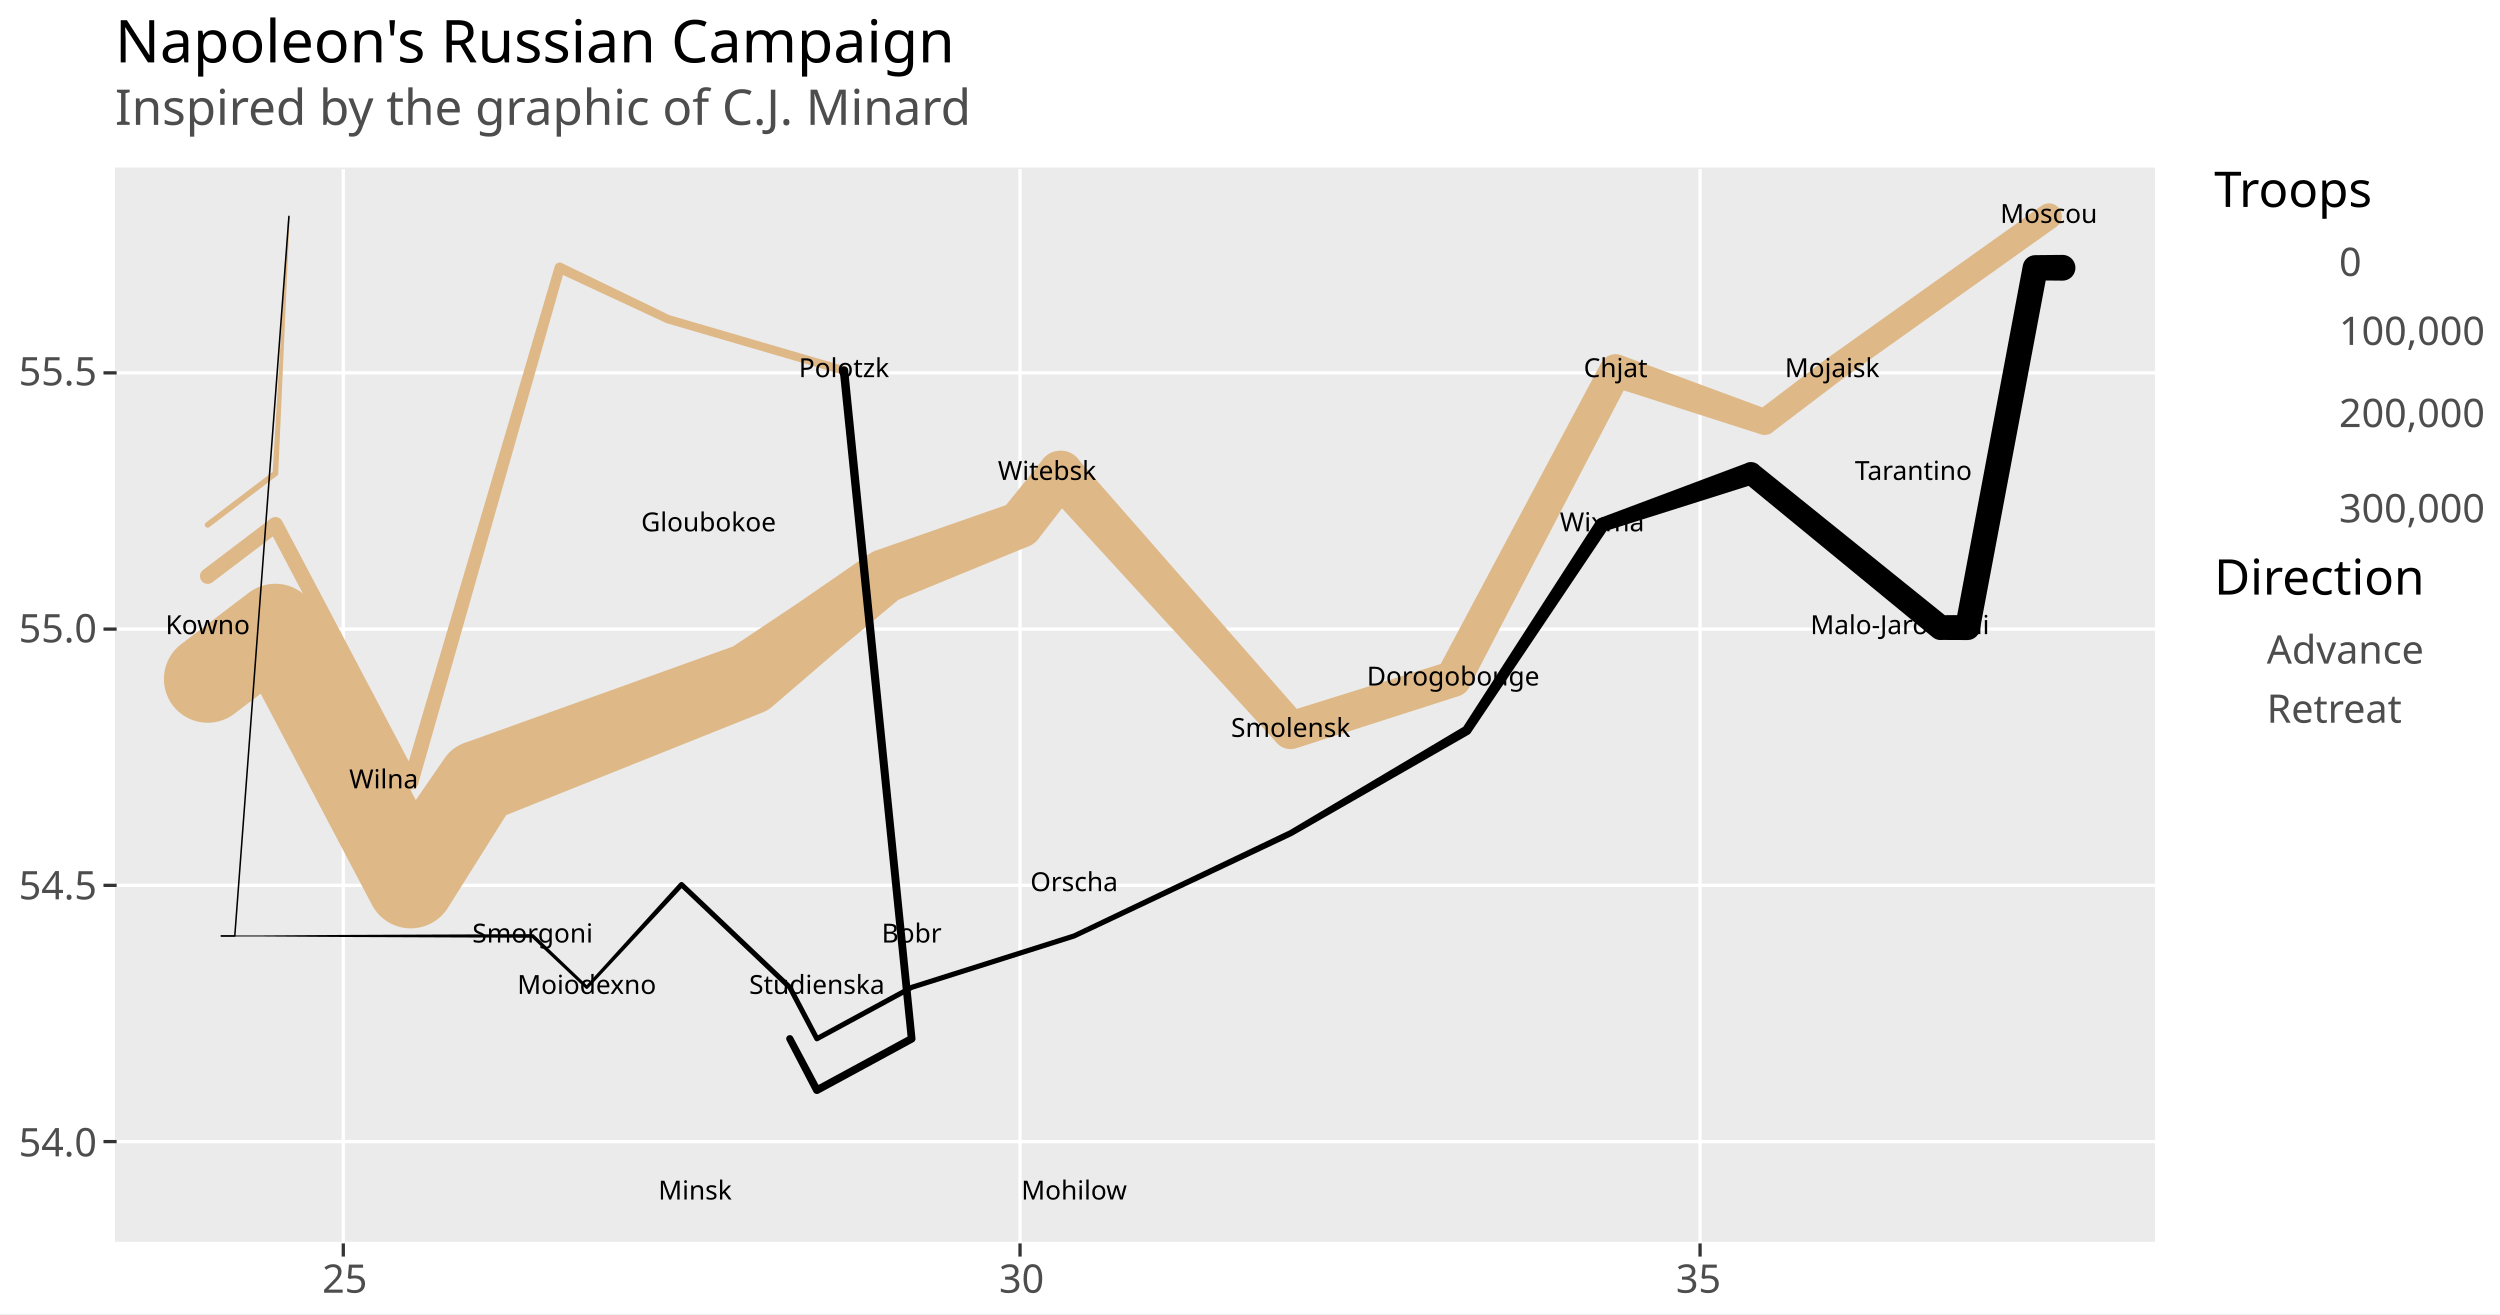
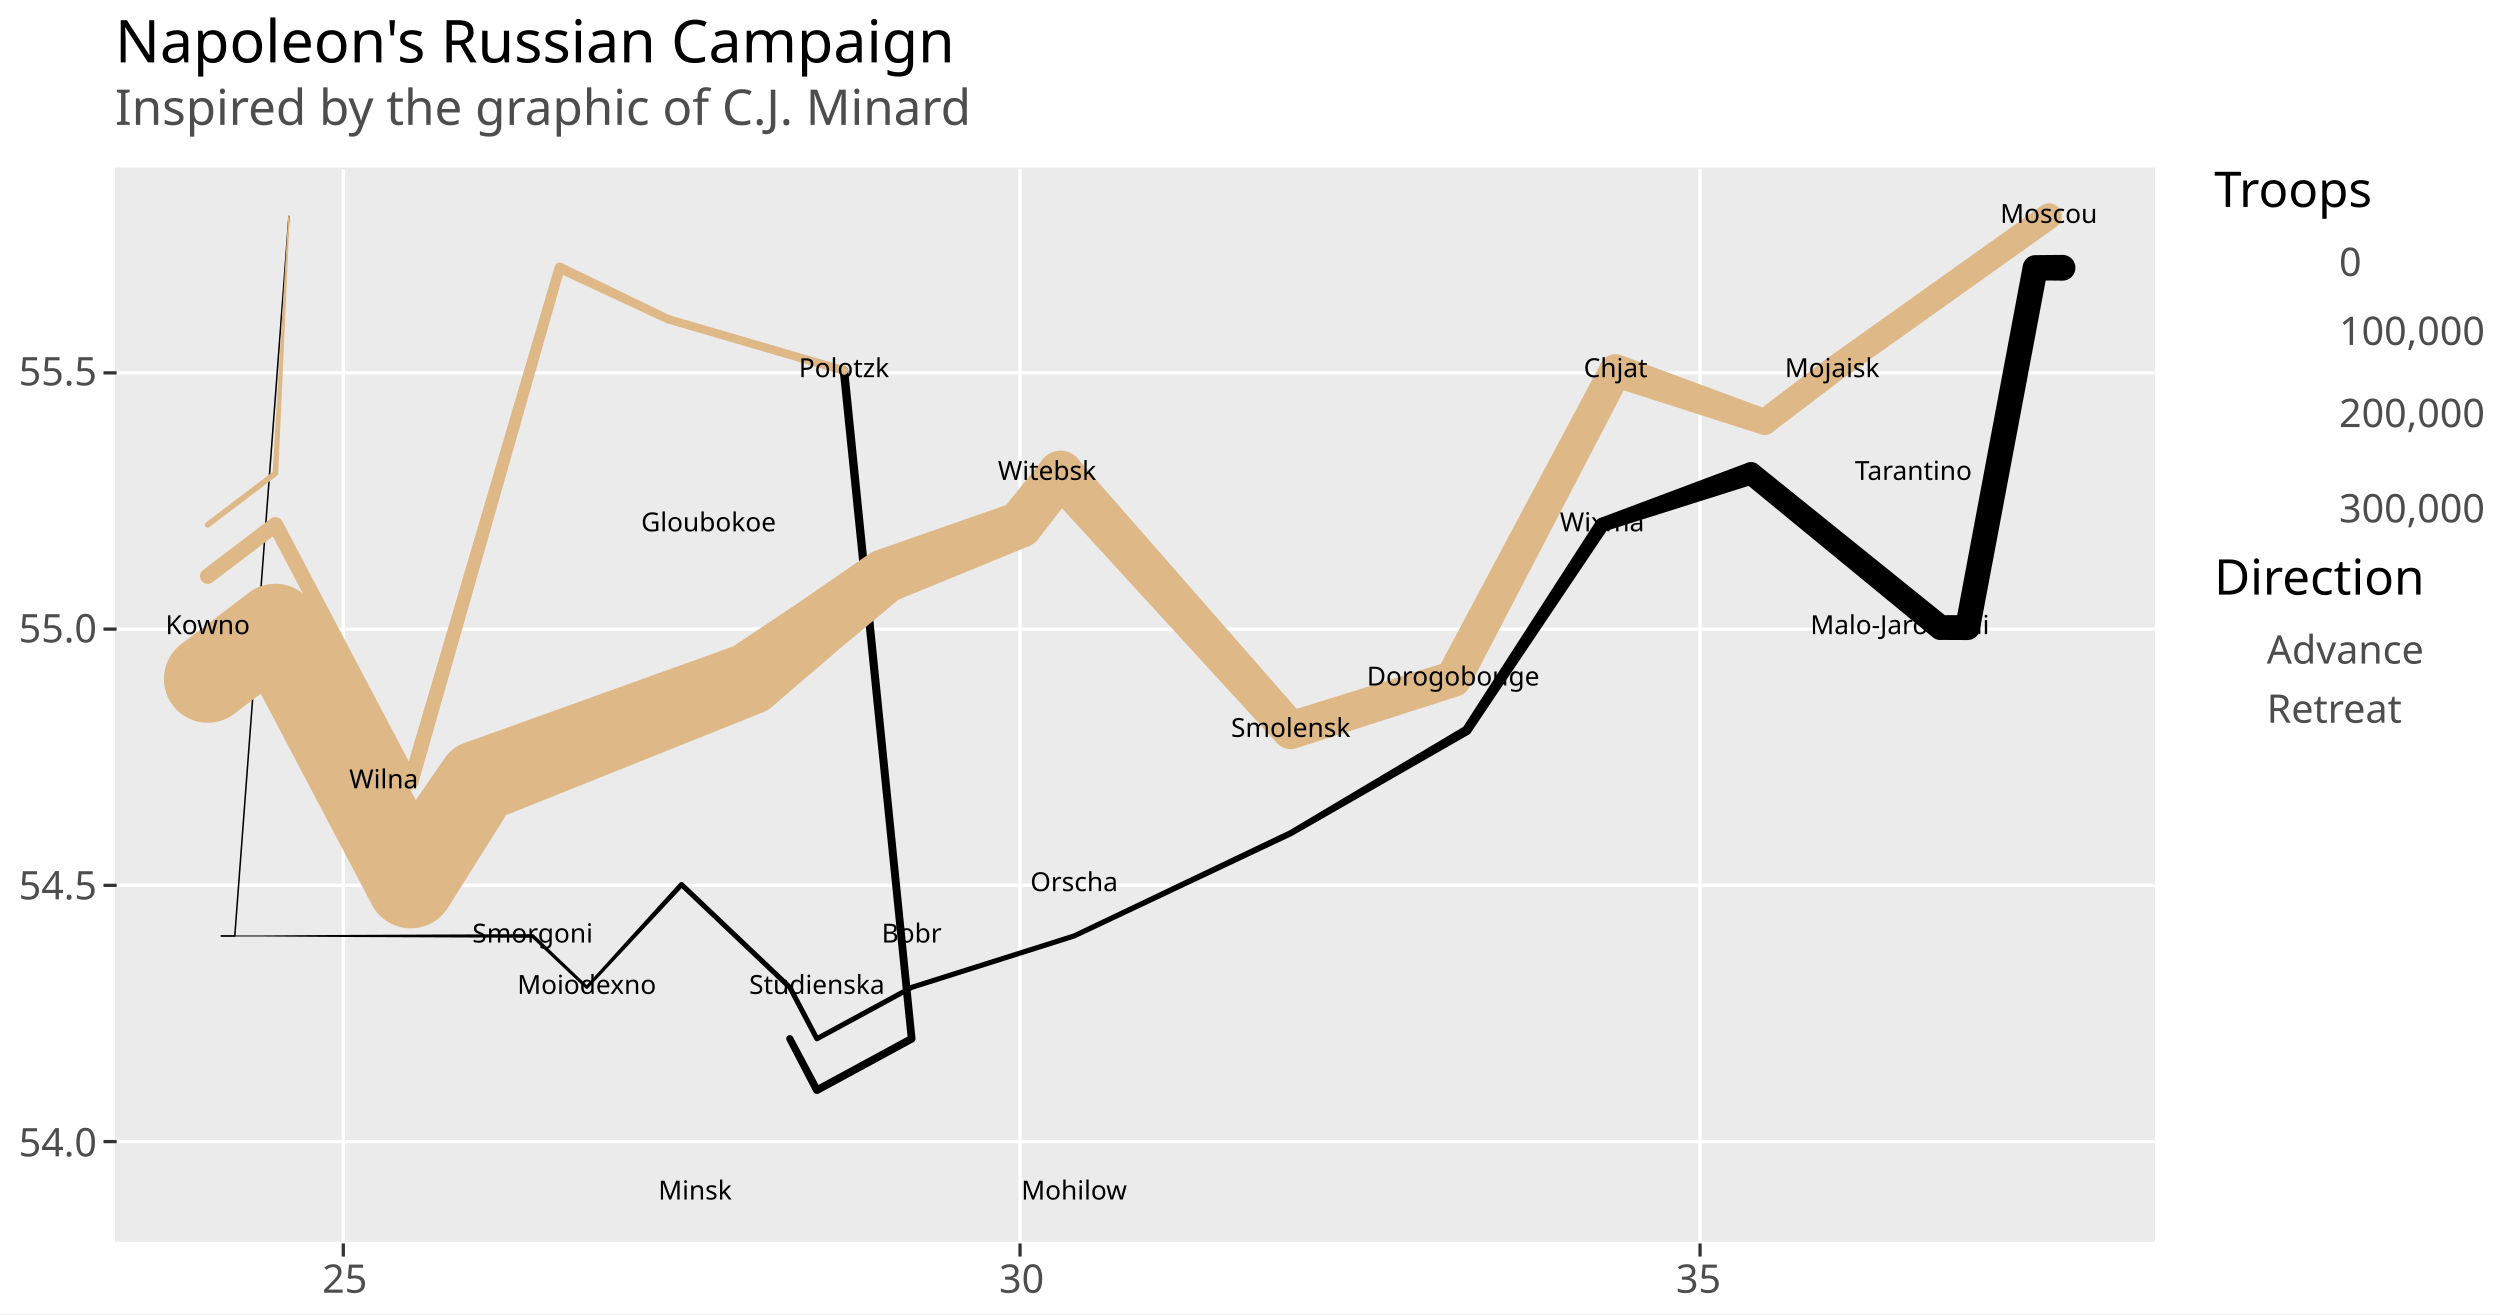
<svg xmlns="http://www.w3.org/2000/svg" version="1.1" class="marks" width="761" height="400" viewBox="0 0 761 400">
  <rect width="761" height="400" fill="white" />
  <g fill="none" stroke-miterlimit="10" transform="translate(35,51)">
    <g class="mark-group role-frame root" role="graphics-object" aria-roledescription="group mark container">
      <g transform="translate(0,0)">
        <path class="background" aria-hidden="true" d="M0,0h621v327h-621Z" fill="#EBEBEB" />
        <g>
          <g class="mark-group role-axis" aria-hidden="true">
            <g transform="translate(0.5,327.5)">
              <path class="background" aria-hidden="true" d="M0,0h0v0h0Z" pointer-events="none" />
              <g>
                <g class="mark-rule role-axis-grid" pointer-events="none">
                  <line transform="translate(69,-327)" x2="0" y2="327" stroke="#FFFFFF" stroke-width="1" opacity="1" />
                  <line transform="translate(275,-327)" x2="0" y2="327" stroke="#FFFFFF" stroke-width="1" opacity="1" />
                  <line transform="translate(482,-327)" x2="0" y2="327" stroke="#FFFFFF" stroke-width="1" opacity="1" />
                </g>
              </g>
              <path class="foreground" aria-hidden="true" d="" pointer-events="none" display="none" />
            </g>
          </g>
          <g class="mark-group role-axis" aria-hidden="true">
            <g transform="translate(0.5,0.5)">
              <path class="background" aria-hidden="true" d="M0,0h0v0h0Z" pointer-events="none" />
              <g>
                <g class="mark-rule role-axis-grid" pointer-events="none">
                  <line transform="translate(0,296)" x2="621" y2="0" stroke="#FFFFFF" stroke-width="1" opacity="1" />
                  <line transform="translate(0,218)" x2="621" y2="0" stroke="#FFFFFF" stroke-width="1" opacity="1" />
                  <line transform="translate(0,140)" x2="621" y2="0" stroke="#FFFFFF" stroke-width="1" opacity="1" />
                  <line transform="translate(0,62)" x2="621" y2="0" stroke="#FFFFFF" stroke-width="1" opacity="1" />
                </g>
              </g>
              <path class="foreground" aria-hidden="true" d="" pointer-events="none" display="none" />
            </g>
          </g>
          <g class="mark-group role-axis" role="graphics-symbol" aria-roledescription="axis" aria-label="X-axis for a linear scale with values from 23 to 38">
            <g transform="translate(0.5,327.5)">
              <path class="background" aria-hidden="true" d="M0,0h0v0h0Z" pointer-events="none" />
              <g>
                <g class="mark-rule role-axis-tick" pointer-events="none">
                  <line transform="translate(69,0)" x2="0" y2="4" stroke="#333333" stroke-width="1" opacity="1" />
                  <line transform="translate(275,0)" x2="0" y2="4" stroke="#333333" stroke-width="1" opacity="1" />
                  <line transform="translate(482,0)" x2="0" y2="4" stroke="#333333" stroke-width="1" opacity="1" />
                </g>
                <g class="mark-text role-axis-label" pointer-events="none">
                  <text text-anchor="middle" transform="translate(69.43497,15)" font-family="sans-serif" font-size="12px" fill="#4D4D4D" opacity="1">25</text>
                  <text text-anchor="middle" transform="translate(275.4735,15)" font-family="sans-serif" font-size="12px" fill="#4D4D4D" opacity="1">30</text>
                  <text text-anchor="middle" transform="translate(481.5119,15)" font-family="sans-serif" font-size="12px" fill="#4D4D4D" opacity="1">35</text>
                </g>
              </g>
              <path class="foreground" aria-hidden="true" d="" pointer-events="none" display="none" />
            </g>
          </g>
          <g class="mark-group role-axis" role="graphics-symbol" aria-roledescription="axis" aria-label="Y-axis for a linear scale with values from 53.8 to 55.9">
            <g transform="translate(0.5,0.5)">
              <path class="background" aria-hidden="true" d="M0,0h0v0h0Z" pointer-events="none" />
              <g>
                <g class="mark-rule role-axis-tick" pointer-events="none">
                  <line transform="translate(0,296)" x2="-4" y2="0" stroke="#333333" stroke-width="1" opacity="1" />
                  <line transform="translate(0,218)" x2="-4" y2="0" stroke="#333333" stroke-width="1" opacity="1" />
                  <line transform="translate(0,140)" x2="-4" y2="0" stroke="#333333" stroke-width="1" opacity="1" />
                  <line transform="translate(0,62)" x2="-4" y2="0" stroke="#333333" stroke-width="1" opacity="1" />
                </g>
                <g class="mark-text role-axis-label" pointer-events="none">
                  <text text-anchor="end" transform="translate(-6,300.4904)" font-family="sans-serif" font-size="12px" fill="#4D4D4D" opacity="1">54.0</text>
                  <text text-anchor="end" transform="translate(-6,222.2608)" font-family="sans-serif" font-size="12px" fill="#4D4D4D" opacity="1">54.5</text>
                  <text text-anchor="end" transform="translate(-6,144.0311)" font-family="sans-serif" font-size="12px" fill="#4D4D4D" opacity="1">55.0</text>
                  <text text-anchor="end" transform="translate(-6,65.80144)" font-family="sans-serif" font-size="12px" fill="#4D4D4D" opacity="1">55.5</text>
                </g>
              </g>
              <path class="foreground" aria-hidden="true" d="" pointer-events="none" display="none" />
            </g>
          </g>
          <g class="mark-group role-scope layer_0_pathgroup" role="graphics-object" aria-roledescription="group mark container">
            <g transform="translate(0,0)">
              <path class="background" aria-hidden="true" d="M0,0h621v327h-621Z" />
              <g>
                <g class="mark-trail role-mark layer_0_marks" clip-path="url(#clip39)" role="graphics-object" aria-roledescription="trail mark container">
+                   <path aria-label="Direction: R; Troops: 100000; direction: R; group: 1" role="graphics-symbol" aria-roledescription="trail mark" d="M592.773,34.431L584.531,34.353A3.843,3.843,0,1,1,584.531,26.666L592.773,26.588A3.922,3.922,0,1,1,592.773,34.431ZM588.308,31.22L567.666,140.734A3.804,3.804,0,0,1,560.189,139.328L580.754,29.799A3.843,3.843,0,1,1,588.308,31.22ZM563.927,143.835L555.686,143.796A3.765,3.765,0,1,1,555.686,136.266L563.927,136.227A3.804,3.804,0,1,1,563.927,143.835ZM553.31,142.951L495.842,95.74A3.412,3.412,0,1,1,500.148,90.447L558.062,137.111A3.765,3.765,0,1,1,553.31,142.951ZM499.108,96.318L453.37,110.778A2.157,2.157,0,1,1,451.963,106.7L496.882,89.868A3.412,3.412,0,1,1,499.108,96.318ZM454.468,109.925L412.671,172.121A1.451,1.451,0,1,1,410.247,170.525L450.865,107.553A2.157,2.157,0,1,1,454.468,109.925ZM412.191,172.576L358.364,203.428A0.941,0.941,0,1,1,357.414,201.802L410.727,170.07A1.451,1.451,0,1,1,412.191,172.576ZM358.292,203.465L292.293,234.615A0.784,0.784,0,1,1,291.62,233.198L357.485,201.765A0.941,0.941,0,1,1,358.292,203.465ZM292.193,234.654L242.744,250.3A0.784,0.784,0,1,1,242.271,248.805L291.72,233.159A0.784,0.784,0,1,1,292.193,234.654ZM242.881,250.242L214.036,265.888A0.784,0.784,0,1,1,213.288,264.509L242.133,248.863A0.784,0.784,0,1,1,242.881,250.242ZM212.968,265.564L204.726,249.918A0.784,0.784,0,1,1,206.114,249.187L214.356,264.833A0.784,0.784,0,1,1,212.968,265.564ZM204.88,250.121L171.914,218.83A0.784,0.784,0,1,1,172.994,217.692L205.96,248.984A0.784,0.784,0,1,1,204.88,250.121ZM173.031,218.792L143.955,249.872A0.471,0.471,0,1,1,143.263,249.234L171.878,217.729A0.784,0.784,0,1,1,173.031,218.792ZM143.285,249.894L126.748,234.305A0.549,0.549,0,1,1,127.504,233.509L143.933,249.211A0.471,0.471,0,1,1,143.285,249.894ZM127.126,234.456L69.435,234.22A0.314,0.314,0,1,1,69.435,233.593L127.126,233.358A0.549,0.549,0,1,1,127.126,234.456ZM69.435,234.22L44.71,234.064A0.157,0.157,0,1,1,44.71,233.75L69.435,233.593A0.314,0.314,0,1,1,69.435,234.22ZM44.71,234.064L36.469,234.064A0.157,0.157,0,1,1,36.469,233.75L44.71,233.75A0.157,0.157,0,1,1,44.71,234.064ZM36.469,234.064L32.348,234.064A0.157,0.157,0,1,1,32.348,233.75L36.469,233.75A0.157,0.157,0,1,1,36.469,234.064Z" fill="#000000" fill-opacity="1" />
+                 </g>
+               </g>
+               <path class="foreground" aria-hidden="true" d="" display="none" />
+             </g>
+             <g transform="translate(0,0)">
+               <path class="background" aria-hidden="true" d="M0,0h621v327h-621Z" />
+               <g>
+                 <g class="mark-trail role-mark layer_0_marks" clip-path="url(#clip40)" role="graphics-object" aria-roledescription="trail mark container">
+                   <path aria-label="Direction: R; Troops: 33000; direction: R; group: 2" role="graphics-symbol" aria-roledescription="trail mark" d="M223.191,61.671L243.678,265.08A1.176,1.176,0,1,1,241.337,265.317L220.616,61.932A1.294,1.294,0,1,1,223.191,61.671ZM243.068,266.233L214.223,281.879A1.176,1.176,0,1,1,213.101,279.81L241.946,264.164A1.176,1.176,0,1,1,243.068,266.233ZM212.621,281.393L204.449,265.71A1.098,1.098,0,1,1,206.392,264.687L214.703,280.296A1.176,1.176,0,1,1,212.621,281.393Z" fill="#000000" fill-opacity="1" />
+                 </g>
+               </g>
+               <path class="foreground" aria-hidden="true" d="" display="none" />
+             </g>
+             <g transform="translate(0,0)">
+               <path class="background" aria-hidden="true" d="M0,0h621v327h-621Z" />
+               <g>
+                 <g class="mark-trail role-mark layer_0_marks" clip-path="url(#clip41)" role="graphics-object" aria-roledescription="trail mark container">
+                   <path aria-label="Direction: R; Troops: 6000; direction: R; group: 3" role="graphics-symbol" aria-roledescription="trail mark" d="M53.187,14.881L36.703,233.924A0.235,0.235,0,1,1,36.234,233.889L52.717,14.846A0.235,0.235,0,1,1,53.187,14.881ZM36.469,234.142L32.348,234.142A0.235,0.235,0,1,1,32.348,233.671L36.469,233.671A0.235,0.235,0,1,1,36.469,234.142Z" fill="#000000" fill-opacity="1" />
+                 </g>
+               </g>
+               <path class="foreground" aria-hidden="true" d="" display="none" />
+             </g>
+             <g transform="translate(0,0)">
+               <path class="background" aria-hidden="true" d="M0,0h621v327h-621Z" />
+               <g>
+                 <g class="mark-trail role-mark layer_0_marks" clip-path="url(#clip42)" role="graphics-object" aria-roledescription="trail mark container">
                  <path aria-label="Direction: A; Troops: 340000; direction: A; group: 1" role="graphics-symbol" aria-roledescription="trail mark" d="M20.164,145.058L40.768,129.412A13.333,13.333,0,1,1,56.895,150.65L36.291,166.296A13.333,13.333,0,1,1,20.164,145.058ZM60.628,133.817L101.836,212.047A13.333,13.333,0,1,1,78.242,224.475L37.034,146.245A13.333,13.333,0,1,1,60.628,133.817ZM78.903,210.928L100.162,180.068A12.549,12.549,0,1,1,121.124,193.87L101.175,225.593A13.333,13.333,0,1,1,78.903,210.928ZM106.188,175.237L147.674,160.324A11.765,11.765,0,1,1,156.026,182.322L115.097,198.701A12.549,12.549,0,0,1,106.188,175.237ZM147.674,160.324L189.16,145.412A10.98,10.98,0,1,1,196.956,165.942L156.026,182.322A11.765,11.765,0,1,1,147.674,160.324ZM186.418,146.932L207.97,132.536A9.412,9.412,0,1,1,219.354,147.527L199.699,164.422A10.98,10.98,0,1,1,186.418,146.932ZM207.97,132.536L229.285,117.827A8.235,8.235,0,1,1,239.246,130.944L219.354,147.527A9.412,9.412,0,1,1,207.97,132.536ZM231.343,116.686L272.968,102.14A7.059,7.059,0,1,1,277.979,115.338L237.189,132.084A8.235,8.235,0,1,1,231.343,116.686ZM269.935,104.363L282.451,88.839A6.863,6.863,0,1,1,293.22,97.348L281.012,113.115A7.059,7.059,0,1,1,269.935,104.363ZM292.948,88.515L362.125,167.53A5.686,5.686,0,1,1,353.653,175.116L282.723,97.671A6.863,6.863,0,1,1,292.948,88.515ZM356.174,165.902L405.682,150.443A5.49,5.49,0,1,1,408.994,160.911L359.604,176.744A5.686,5.686,0,1,1,356.174,165.902ZM402.481,153.118L452.377,59.478A4.984,4.984,0,1,1,461.197,64.124L412.196,158.236A5.49,5.49,0,1,1,402.481,153.118ZM458.414,57.09L503.395,73.74A3.922,3.922,0,1,1,500.836,81.154L455.161,66.513A4.984,4.984,0,1,1,458.414,57.09ZM499.744,74.324L520.348,58.678A3.922,3.922,0,1,1,525.091,64.925L504.487,80.571A3.922,3.922,0,1,1,499.744,74.324ZM520.445,58.607L586.378,11.669A3.922,3.922,0,1,1,590.926,18.058L524.994,64.996A3.922,3.922,0,1,1,520.445,58.607Z" fill="#deb887" fill-opacity="1" />
                </g>
              </g>
              <path class="foreground" aria-hidden="true" d="" display="none" />
            </g>
            <g transform="translate(0,0)">
              <path class="background" aria-hidden="true" d="M0,0h621v327h-621Z" />
              <g>
-                 <g class="mark-trail role-mark layer_0_marks" clip-path="url(#clip40)" role="graphics-object" aria-roledescription="trail mark container">
-                   <path aria-label="Direction: R; Troops: 100000; direction: R; group: 1" role="graphics-symbol" aria-roledescription="trail mark" d="M592.773,34.431L584.531,34.353A3.843,3.843,0,1,1,584.531,26.666L592.773,26.588A3.922,3.922,0,1,1,592.773,34.431ZM588.308,31.22L567.666,140.734A3.804,3.804,0,0,1,560.189,139.328L580.754,29.799A3.843,3.843,0,1,1,588.308,31.22ZM563.927,143.835L555.686,143.796A3.765,3.765,0,1,1,555.686,136.266L563.927,136.227A3.804,3.804,0,1,1,563.927,143.835ZM553.31,142.951L495.842,95.74A3.412,3.412,0,1,1,500.148,90.447L558.062,137.111A3.765,3.765,0,1,1,553.31,142.951ZM499.108,96.318L453.37,110.778A2.157,2.157,0,1,1,451.963,106.7L496.882,89.868A3.412,3.412,0,1,1,499.108,96.318ZM454.468,109.925L412.671,172.121A1.451,1.451,0,1,1,410.247,170.525L450.865,107.553A2.157,2.157,0,1,1,454.468,109.925ZM412.191,172.576L358.364,203.428A0.941,0.941,0,1,1,357.414,201.802L410.727,170.07A1.451,1.451,0,1,1,412.191,172.576ZM358.292,203.465L292.293,234.615A0.784,0.784,0,1,1,291.62,233.198L357.485,201.765A0.941,0.941,0,1,1,358.292,203.465ZM292.193,234.654L242.744,250.3A0.784,0.784,0,1,1,242.271,248.805L291.72,233.159A0.784,0.784,0,1,1,292.193,234.654ZM242.881,250.242L214.036,265.888A0.784,0.784,0,1,1,213.288,264.509L242.133,248.863A0.784,0.784,0,1,1,242.881,250.242ZM212.968,265.564L204.726,249.918A0.784,0.784,0,1,1,206.114,249.187L214.356,264.833A0.784,0.784,0,1,1,212.968,265.564ZM204.88,250.121L171.914,218.83A0.784,0.784,0,1,1,172.994,217.692L205.96,248.984A0.784,0.784,0,1,1,204.88,250.121ZM173.031,218.792L143.955,249.872A0.471,0.471,0,1,1,143.263,249.234L171.878,217.729A0.784,0.784,0,1,1,173.031,218.792ZM143.285,249.894L126.748,234.305A0.549,0.549,0,1,1,127.504,233.509L143.933,249.211A0.471,0.471,0,1,1,143.285,249.894ZM127.126,234.456L69.435,234.22A0.314,0.314,0,1,1,69.435,233.593L127.126,233.358A0.549,0.549,0,1,1,127.126,234.456ZM69.435,234.22L44.71,234.064A0.157,0.157,0,1,1,44.71,233.75L69.435,233.593A0.314,0.314,0,1,1,69.435,234.22ZM44.71,234.064L36.469,234.064A0.157,0.157,0,1,1,36.469,233.75L44.71,233.75A0.157,0.157,0,1,1,44.71,234.064ZM36.469,234.064L32.348,234.064A0.157,0.157,0,1,1,32.348,233.75L36.469,233.75A0.157,0.157,0,1,1,36.469,234.064Z" fill="#000000" fill-opacity="1" />
-                 </g>
-               </g>
-               <path class="foreground" aria-hidden="true" d="" display="none" />
-             </g>
-             <g transform="translate(0,0)">
-               <path class="background" aria-hidden="true" d="M0,0h621v327h-621Z" />
-               <g>
-                 <g class="mark-trail role-mark layer_0_marks" clip-path="url(#clip41)" role="graphics-object" aria-roledescription="trail mark container">
+                 <g class="mark-trail role-mark layer_0_marks" clip-path="url(#clip43)" role="graphics-object" aria-roledescription="trail mark container">
                  <path aria-label="Direction: A; Troops: 60000; direction: A; group: 2" role="graphics-symbol" aria-roledescription="trail mark" d="M26.804,122.511L47.408,106.865A2.353,2.353,0,1,1,50.254,110.613L29.65,126.259A2.353,2.353,0,1,1,26.804,122.511ZM50.913,107.643L92.121,185.872A2.353,2.353,0,1,1,87.957,188.065L46.749,109.836A2.353,2.353,0,1,1,50.913,107.643ZM87.779,186.314L133.861,30.073A1.569,1.569,0,1,1,136.874,30.946L92.299,187.624A2.353,2.353,0,1,1,87.779,186.314ZM136.04,29.092L168.888,44.986A1.294,1.294,0,1,1,167.779,47.325L134.695,31.927A1.569,1.569,0,1,1,136.04,29.092ZM168.696,44.913L222.266,60.559A1.294,1.294,0,1,1,221.541,63.044L167.971,47.398A1.294,1.294,0,1,1,168.696,44.913Z" fill="#deb887" fill-opacity="1" />
                </g>
              </g>
              <path class="foreground" aria-hidden="true" d="" display="none" />
            </g>
            <g transform="translate(0,0)">
              <path class="background" aria-hidden="true" d="M0,0h621v327h-621Z" />
              <g>
-                 <g class="mark-trail role-mark layer_0_marks" clip-path="url(#clip42)" role="graphics-object" aria-roledescription="trail mark container">
-                   <path aria-label="Direction: R; Troops: 33000; direction: R; group: 2" role="graphics-symbol" aria-roledescription="trail mark" d="M223.191,61.671L243.678,265.08A1.176,1.176,0,1,1,241.337,265.317L220.616,61.932A1.294,1.294,0,1,1,223.191,61.671ZM243.068,266.233L214.223,281.879A1.176,1.176,0,1,1,213.101,279.81L241.946,264.164A1.176,1.176,0,1,1,243.068,266.233ZM212.621,281.393L204.449,265.71A1.098,1.098,0,1,1,206.392,264.687L214.703,280.296A1.176,1.176,0,1,1,212.621,281.393Z" fill="#000000" fill-opacity="1" />
-                 </g>
-               </g>
-               <path class="foreground" aria-hidden="true" d="" display="none" />
-             </g>
-             <g transform="translate(0,0)">
-               <path class="background" aria-hidden="true" d="M0,0h621v327h-621Z" />
-               <g>
-                 <g class="mark-trail role-mark layer_0_marks" clip-path="url(#clip43)" role="graphics-object" aria-roledescription="trail mark container">
+                 <g class="mark-trail role-mark layer_0_marks" clip-path="url(#clip44)" role="graphics-object" aria-roledescription="trail mark container">
                  <path aria-label="Direction: A; Troops: 22000; direction: A; group: 3" role="graphics-symbol" aria-roledescription="trail mark" d="M27.706,108.052L48.309,92.406A0.863,0.863,0,1,1,49.353,93.78L28.749,109.426A0.863,0.863,0,1,1,27.706,108.052ZM47.97,93.048L52.717,14.851A0.235,0.235,0,1,1,53.187,14.876L49.693,93.139A0.863,0.863,0,1,1,47.97,93.048Z" fill="#deb887" fill-opacity="1" />
-                 </g>
-               </g>
-               <path class="foreground" aria-hidden="true" d="" display="none" />
-             </g>
-             <g transform="translate(0,0)">
-               <path class="background" aria-hidden="true" d="M0,0h621v327h-621Z" />
-               <g>
-                 <g class="mark-trail role-mark layer_0_marks" clip-path="url(#clip44)" role="graphics-object" aria-roledescription="trail mark container">
-                   <path aria-label="Direction: R; Troops: 6000; direction: R; group: 3" role="graphics-symbol" aria-roledescription="trail mark" d="M53.187,14.881L36.703,233.924A0.235,0.235,0,1,1,36.234,233.889L52.717,14.846A0.235,0.235,0,1,1,53.187,14.881ZM36.469,234.142L32.348,234.142A0.235,0.235,0,1,1,32.348,233.671L36.469,233.671A0.235,0.235,0,1,1,36.469,234.142Z" fill="#000000" fill-opacity="1" />
                </g>
              </g>
              <path class="foreground" aria-hidden="true" d="" display="none" />
            </g>
          </g>
          <g class="mark-text role-mark layer_1_layer_0_marks" role="graphics-object" aria-roledescription="text mark container">
            <text aria-label="city: Kowno" role="graphics-symbol" aria-roledescription="text mark" text-anchor="middle" transform="translate(28.22727,142.0311)" font-family="sans-serif" font-size="8px" font-style="normal" font-weight="normal" fill="black" fill-opacity="1">Kowno</text>
            <text aria-label="city: Wilna" role="graphics-symbol" aria-roledescription="text mark" text-anchor="middle" transform="translate(81.79728,188.9689)" font-family="sans-serif" font-size="8px" font-style="normal" font-weight="normal" fill="black" fill-opacity="1">Wilna</text>
            <text aria-label="city: Smorgoni" role="graphics-symbol" aria-roledescription="text mark" text-anchor="middle" transform="translate(127.1257,235.9067)" font-family="sans-serif" font-size="8px" font-style="normal" font-weight="normal" fill="black" fill-opacity="1">Smorgoni</text>
            <text aria-label="city: Moiodexno" role="graphics-symbol" aria-roledescription="text mark" text-anchor="middle" transform="translate(143.6088,251.5526)" font-family="sans-serif" font-size="8px" font-style="normal" font-weight="normal" fill="black" fill-opacity="1">Moiodexno</text>
            <text aria-label="city: Gloubokoe" role="graphics-symbol" aria-roledescription="text mark" text-anchor="middle" transform="translate(180.6958,110.7392)" font-family="sans-serif" font-size="8px" font-style="normal" font-weight="normal" fill="black" fill-opacity="1">Gloubokoe</text>
            <text aria-label="city: Minsk" role="graphics-symbol" aria-roledescription="text mark" text-anchor="middle" transform="translate(176.575,314.1364)" font-family="sans-serif" font-size="8px" font-style="normal" font-weight="normal" fill="black" fill-opacity="1">Minsk</text>
            <text aria-label="city: Studienska" role="graphics-symbol" aria-roledescription="text mark" text-anchor="middle" transform="translate(213.6619,251.5526)" font-family="sans-serif" font-size="8px" font-style="normal" font-weight="normal" fill="black" fill-opacity="1">Studienska</text>
            <text aria-label="city: Polotzk" role="graphics-symbol" aria-roledescription="text mark" text-anchor="middle" transform="translate(221.9035,63.80144)" font-family="sans-serif" font-size="8px" font-style="normal" font-weight="normal" fill="black" fill-opacity="1">Polotzk</text>
            <text aria-label="city: Bobr" role="graphics-symbol" aria-roledescription="text mark" text-anchor="middle" transform="translate(242.5073,235.9067)" font-family="sans-serif" font-size="8px" font-style="normal" font-weight="normal" fill="black" fill-opacity="1">Bobr</text>
            <text aria-label="city: Witebsk" role="graphics-symbol" aria-roledescription="text mark" text-anchor="middle" transform="translate(283.715,95.0933)" font-family="sans-serif" font-size="8px" font-style="normal" font-weight="normal" fill="black" fill-opacity="1">Witebsk</text>
            <text aria-label="city: Orscha" role="graphics-symbol" aria-roledescription="text mark" text-anchor="middle" transform="translate(291.9565,220.2608)" font-family="sans-serif" font-size="8px" font-style="normal" font-weight="normal" fill="black" fill-opacity="1">Orscha</text>
            <text aria-label="city: Mohilow" role="graphics-symbol" aria-roledescription="text mark" text-anchor="middle" transform="translate(291.9565,314.1364)" font-family="sans-serif" font-size="8px" font-style="normal" font-weight="normal" fill="black" fill-opacity="1">Mohilow</text>
            <text aria-label="city: Smolensk" role="graphics-symbol" aria-roledescription="text mark" text-anchor="middle" transform="translate(357.8889,173.323)" font-family="sans-serif" font-size="8px" font-style="normal" font-weight="normal" fill="black" fill-opacity="1">Smolensk</text>
            <text aria-label="city: Dorogobouge" role="graphics-symbol" aria-roledescription="text mark" text-anchor="middle" transform="translate(407.3381,157.677)" font-family="sans-serif" font-size="8px" font-style="normal" font-weight="normal" fill="black" fill-opacity="1">Dorogobouge</text>
            <text aria-label="city: Wixma" role="graphics-symbol" aria-roledescription="text mark" text-anchor="middle" transform="translate(452.6666,110.7392)" font-family="sans-serif" font-size="8px" font-style="normal" font-weight="normal" fill="black" fill-opacity="1">Wixma</text>
            <text aria-label="city: Chjat" role="graphics-symbol" aria-roledescription="text mark" text-anchor="middle" transform="translate(456.7873,63.80144)" font-family="sans-serif" font-size="8px" font-style="normal" font-weight="normal" fill="black" fill-opacity="1">Chjat</text>
            <text aria-label="city: Mojaisk" role="graphics-symbol" aria-roledescription="text mark" text-anchor="middle" transform="translate(522.7196,63.80144)" font-family="sans-serif" font-size="8px" font-style="normal" font-weight="normal" fill="black" fill-opacity="1">Mojaisk</text>
            <text aria-label="city: Moscou" role="graphics-symbol" aria-roledescription="text mark" text-anchor="middle" transform="translate(588.652,16.86364)" font-family="sans-serif" font-size="8px" font-style="normal" font-weight="normal" fill="black" fill-opacity="1">Moscou</text>
            <text aria-label="city: Tarantino" role="graphics-symbol" aria-roledescription="text mark" text-anchor="middle" transform="translate(547.4443,95.0933)" font-family="sans-serif" font-size="8px" font-style="normal" font-weight="normal" fill="black" fill-opacity="1">Tarantino</text>
            <text aria-label="city: Malo-Jarosewii" role="graphics-symbol" aria-roledescription="text mark" text-anchor="middle" transform="translate(543.3235,142.0311)" font-family="sans-serif" font-size="8px" font-style="normal" font-weight="normal" fill="black" fill-opacity="1">Malo-Jarosewii</text>
          </g>
          <g class="mark-group role-legend" role="graphics-symbol" aria-roledescription="legend" aria-label="Symbol legend titled 'Troops' for strokeWidth with values from 0 to 340,000">
            <g transform="translate(639,0)">
              <path class="background" aria-hidden="true" d="M0,0h82v110h-82Z" pointer-events="none" />
              <g>
                <g class="mark-group role-legend-entry">
                  <g transform="translate(0,23)">
                    <path class="background" aria-hidden="true" d="M0,0h0v0h0Z" pointer-events="none" />
                    <g>
                      <g class="mark-group role-scope" role="graphics-object" aria-roledescription="group mark container">
                        <g transform="translate(0,0)">
                          <path class="background" aria-hidden="true" d="M0,0h81.377v12h-81.377Z" pointer-events="none" opacity="1" />
                          <g>
                            <g class="mark-symbol role-legend-symbol" pointer-events="none">
                              <path transform="translate(17,6)" d="M-5,0L5,0" fill="black" fill-opacity="1" stroke-width="0" opacity="1" />
                            </g>
                            <g class="mark-text role-legend-label" pointer-events="none">
                              <text text-anchor="start" transform="translate(38,10)" font-family="sans-serif" font-size="12px" fill="#4D4D4D" opacity="1">0</text>
                            </g>
                          </g>
                          <path class="foreground" aria-hidden="true" d="" pointer-events="none" display="none" />
                        </g>
                        <g transform="translate(0,18)">
                          <path class="background" aria-hidden="true" d="M0,0h81.377v15h-81.377Z" pointer-events="none" opacity="1" />
                          <g>
                            <g class="mark-symbol role-legend-symbol" pointer-events="none">
                              <path transform="translate(17,9)" d="M-5,0L5,0" fill="black" fill-opacity="1" stroke-width="7.843" opacity="1" />
                            </g>
                            <g class="mark-text role-legend-label" pointer-events="none">
                              <text text-anchor="start" transform="translate(38,13)" font-family="sans-serif" font-size="12px" fill="#4D4D4D" opacity="1">100,000</text>
                            </g>
                          </g>
                          <path class="foreground" aria-hidden="true" d="" pointer-events="none" display="none" />
                        </g>
                        <g transform="translate(0,39)">
                          <path class="background" aria-hidden="true" d="M0,0h81.377v19h-81.377Z" pointer-events="none" opacity="1" />
                          <g>
                            <g class="mark-symbol role-legend-symbol" pointer-events="none">
                              <path transform="translate(17,13)" d="M-5,0L5,0" fill="black" fill-opacity="1" stroke-width="15.686" opacity="1" />
                            </g>
                            <g class="mark-text role-legend-label" pointer-events="none">
                              <text text-anchor="start" transform="translate(38,17)" font-family="sans-serif" font-size="12px" fill="#4D4D4D" opacity="1">200,000</text>
                            </g>
                          </g>
                          <path class="foreground" aria-hidden="true" d="" pointer-events="none" display="none" />
                        </g>
                        <g transform="translate(0,64)">
                          <path class="background" aria-hidden="true" d="M0,0h81.377v23h-81.377Z" pointer-events="none" opacity="1" />
                          <g>
                            <g class="mark-symbol role-legend-symbol" pointer-events="none">
                              <path transform="translate(17,17)" d="M-5,0L5,0" fill="black" fill-opacity="1" stroke-width="23.529" opacity="1" />
                            </g>
                            <g class="mark-text role-legend-label" pointer-events="none">
                              <text text-anchor="start" transform="translate(38,21)" font-family="sans-serif" font-size="12px" fill="#4D4D4D" opacity="1">300,000</text>
                            </g>
                          </g>
                          <path class="foreground" aria-hidden="true" d="" pointer-events="none" display="none" />
                        </g>
                      </g>
                    </g>
                    <path class="foreground" aria-hidden="true" d="" pointer-events="none" display="none" />
                  </g>
                </g>
                <g class="mark-text role-legend-title" pointer-events="none">
                  <text text-anchor="start" transform="translate(0,12)" font-family="sans-serif" font-size="15px" font-weight="normal" fill="#000000" opacity="1">Troops</text>
                </g>
              </g>
              <path class="foreground" aria-hidden="true" d="" pointer-events="none" display="none" />
            </g>
          </g>
          <g class="mark-group role-legend" role="graphics-symbol" aria-roledescription="legend" aria-label="Symbol legend titled 'Direction' for fill color with 2 values: A, R">
            <g transform="translate(639,118)">
              <path class="background" aria-hidden="true" d="M0,0h63v53h-63Z" pointer-events="none" />
              <g>
                <g class="mark-group role-legend-entry">
                  <g transform="translate(0,23)">
                    <path class="background" aria-hidden="true" d="M0,0h0v0h0Z" pointer-events="none" />
                    <g>
                      <g class="mark-group role-scope" role="graphics-object" aria-roledescription="group mark container">
                        <g transform="translate(0,0)">
                          <path class="background" aria-hidden="true" d="M0,0h62.699v12h-62.699Z" pointer-events="none" opacity="1" />
                          <g>
                            <g class="mark-symbol role-legend-symbol" pointer-events="none">
                              <path transform="translate(6,6)" d="M-5,0L5,0" fill="#deb887" stroke-width="1.5" opacity="1" />
                            </g>
                            <g class="mark-text role-legend-label" pointer-events="none">
                              <text text-anchor="start" transform="translate(16,10)" font-family="sans-serif" font-size="12px" fill="#4D4D4D" opacity="1">Advance</text>
                            </g>
                          </g>
                          <path class="foreground" aria-hidden="true" d="" pointer-events="none" display="none" />
                        </g>
                        <g transform="translate(0,18)">
                          <path class="background" aria-hidden="true" d="M0,0h62.699v12h-62.699Z" pointer-events="none" opacity="1" />
                          <g>
                            <g class="mark-symbol role-legend-symbol" pointer-events="none">
                              <path transform="translate(6,6)" d="M-5,0L5,0" fill="#000000" stroke-width="1.5" opacity="1" />
                            </g>
                            <g class="mark-text role-legend-label" pointer-events="none">
                              <text text-anchor="start" transform="translate(16,10)" font-family="sans-serif" font-size="12px" fill="#4D4D4D" opacity="1">Retreat</text>
                            </g>
                          </g>
                          <path class="foreground" aria-hidden="true" d="" pointer-events="none" display="none" />
                        </g>
                      </g>
                    </g>
                    <path class="foreground" aria-hidden="true" d="" pointer-events="none" display="none" />
                  </g>
                </g>
                <g class="mark-text role-legend-title" pointer-events="none">
                  <text text-anchor="start" transform="translate(0,12)" font-family="sans-serif" font-size="15px" font-weight="normal" fill="#000000" opacity="1">Direction</text>
                </g>
              </g>
              <path class="foreground" aria-hidden="true" d="" pointer-events="none" display="none" />
            </g>
          </g>
          <g class="mark-group role-title">
            <g transform="translate(0,-46)">
              <path class="background" aria-hidden="true" d="M0,0h0v0h0Z" pointer-events="none" />
              <g>
                <g class="mark-text role-title-text" role="graphics-symbol" aria-roledescription="title" aria-label="Title text 'Napoleon's Russian Campaign'" pointer-events="none">
                  <text text-anchor="start" transform="translate(0,14)" font-family="sans-serif" font-size="18px" font-weight="normal" fill="#000000" opacity="1">Napoleon's Russian Campaign</text>
                </g>
                <g class="mark-text role-title-subtitle" role="graphics-symbol" aria-roledescription="subtitle" aria-label="Subtitle text 'Inspired by the graphic of C.J. Minard'" pointer-events="none">
                  <text text-anchor="start" transform="translate(0,33)" font-family="sans-serif" font-size="15px" font-weight="normal" fill="#4D4D4D" opacity="1">Inspired by the graphic of C.J. Minard</text>
                </g>
              </g>
              <path class="foreground" aria-hidden="true" d="" pointer-events="none" display="none" />
            </g>
          </g>
        </g>
        <path class="foreground" aria-hidden="true" d="" display="none" />
      </g>
    </g>
  </g>
  <defs>
    <clipPath id="clip39">
      <rect x="0" y="0" width="621" height="327" />
    </clipPath>
    <clipPath id="clip40">
      <rect x="0" y="0" width="621" height="327" />
    </clipPath>
    <clipPath id="clip41">
      <rect x="0" y="0" width="621" height="327" />
    </clipPath>
    <clipPath id="clip42">
      <rect x="0" y="0" width="621" height="327" />
    </clipPath>
    <clipPath id="clip43">
      <rect x="0" y="0" width="621" height="327" />
    </clipPath>
    <clipPath id="clip44">
      <rect x="0" y="0" width="621" height="327" />
    </clipPath>
  </defs>
</svg>
